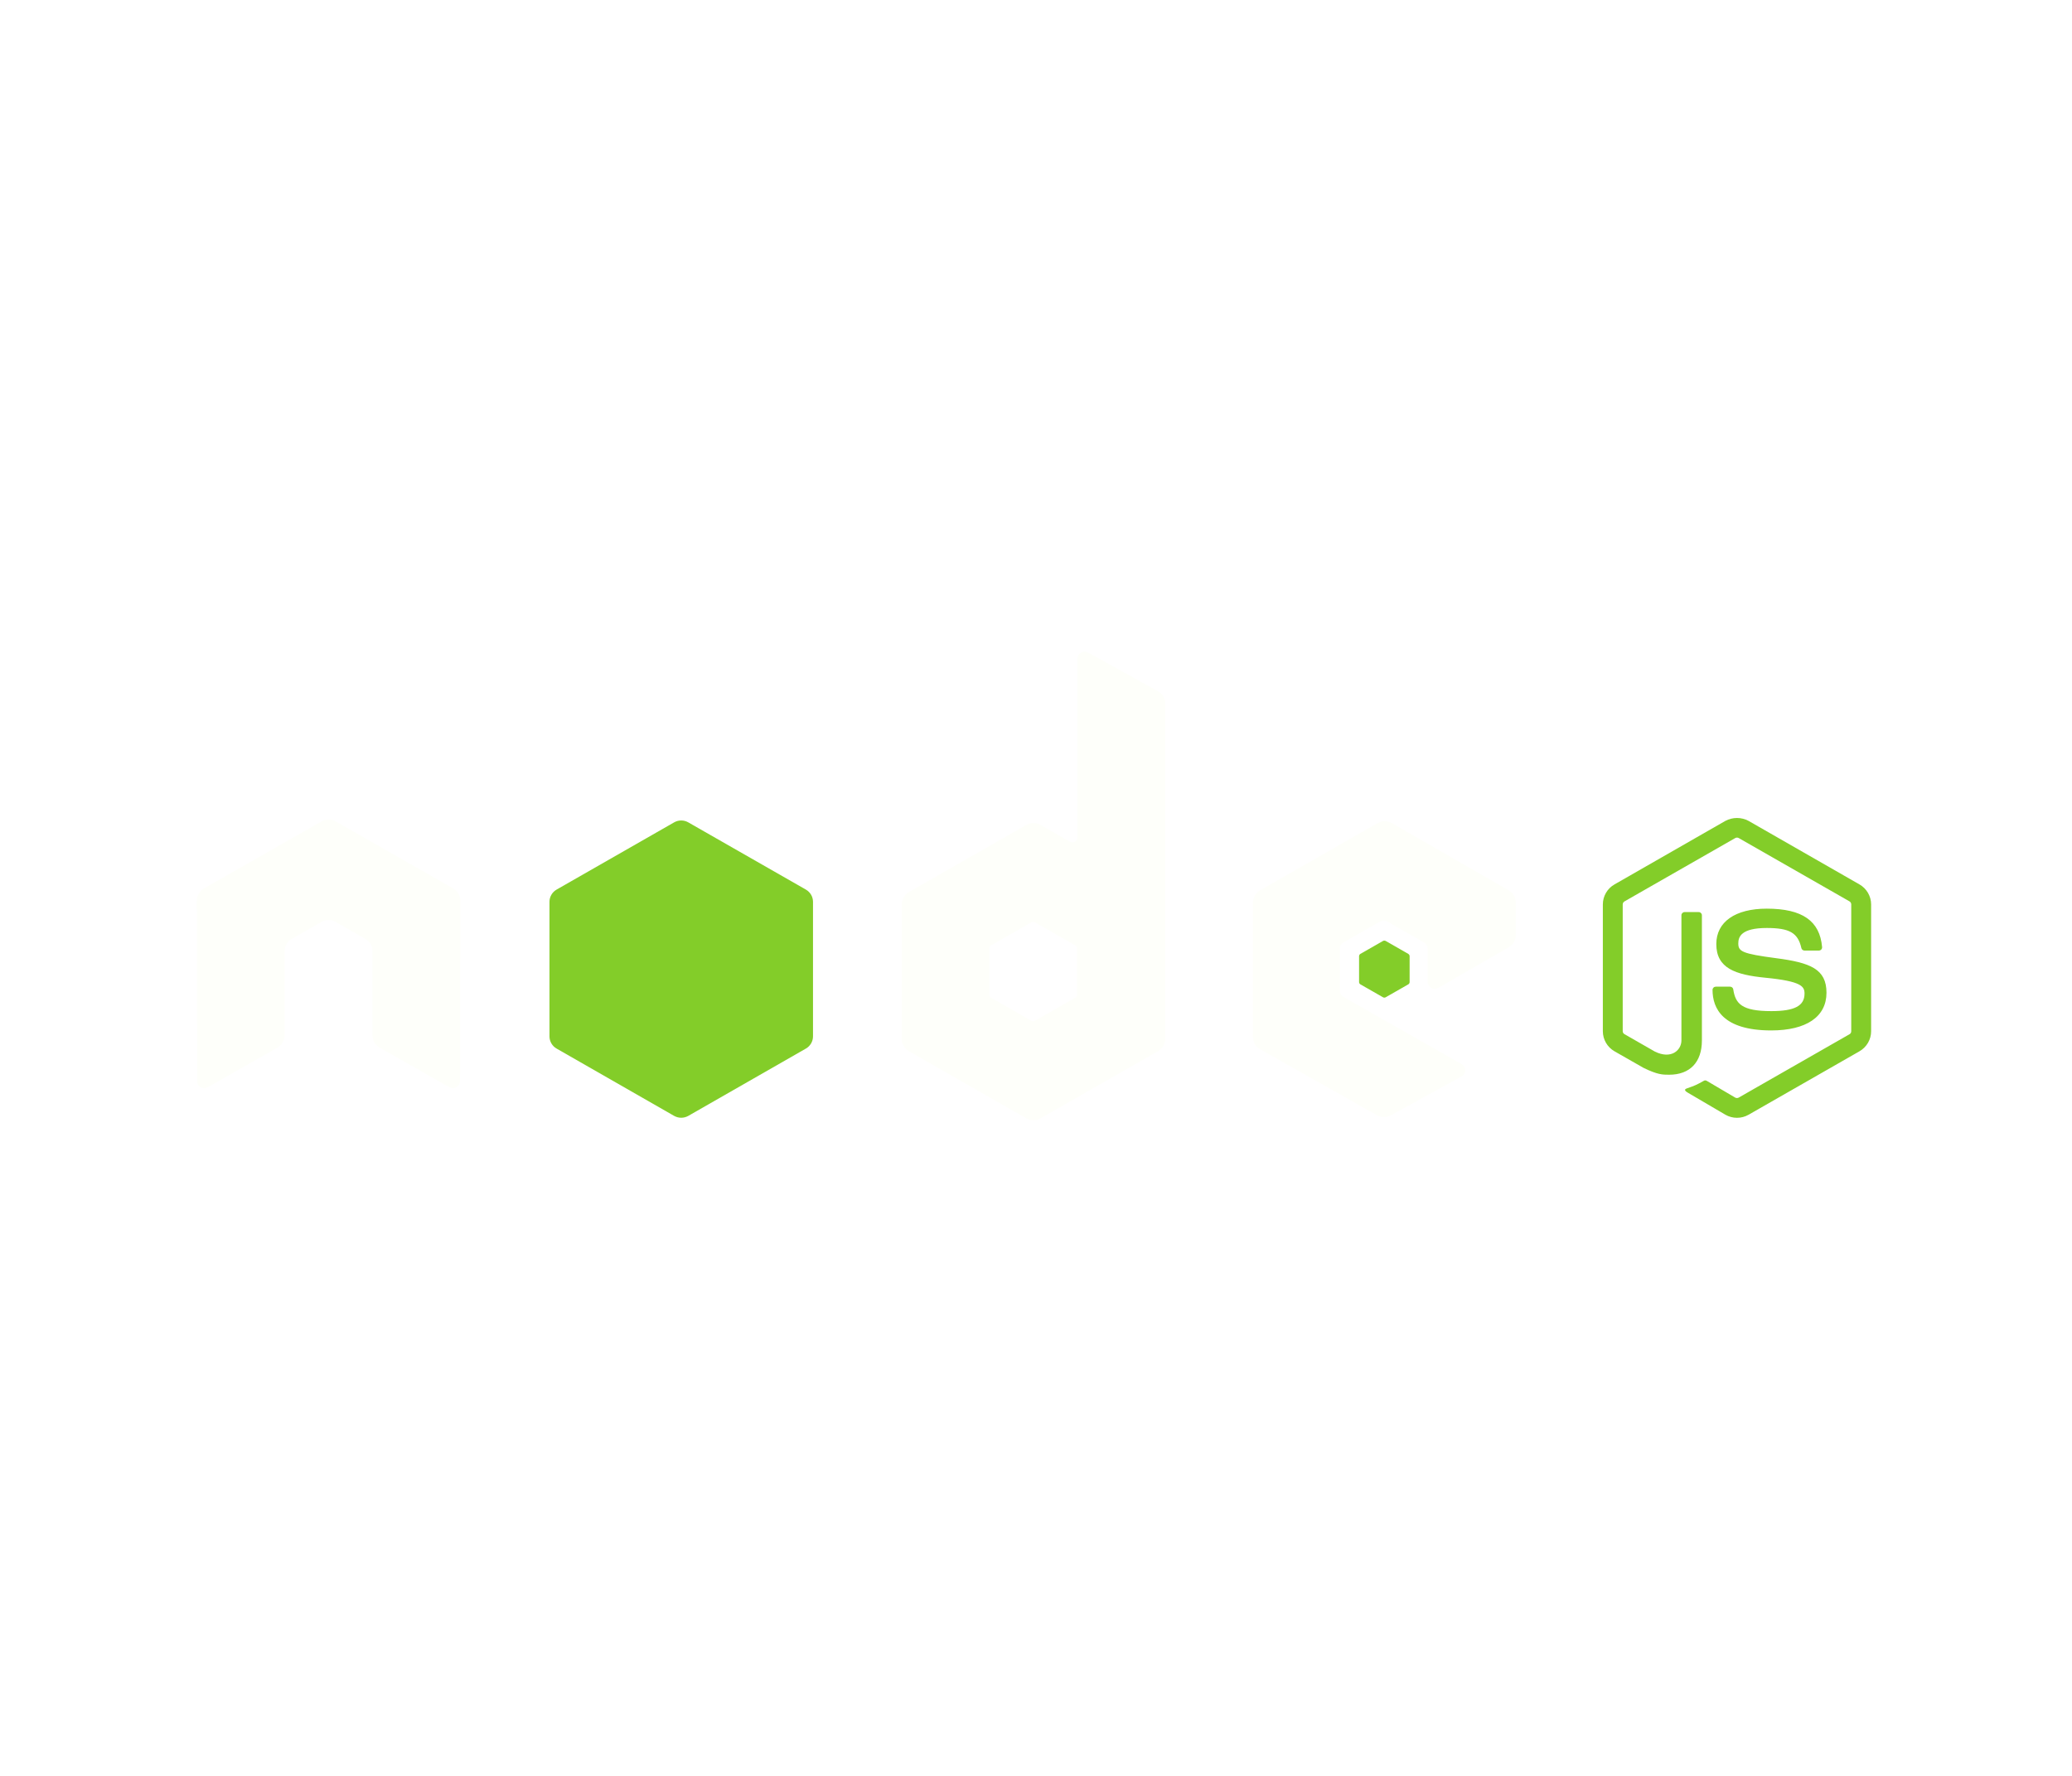
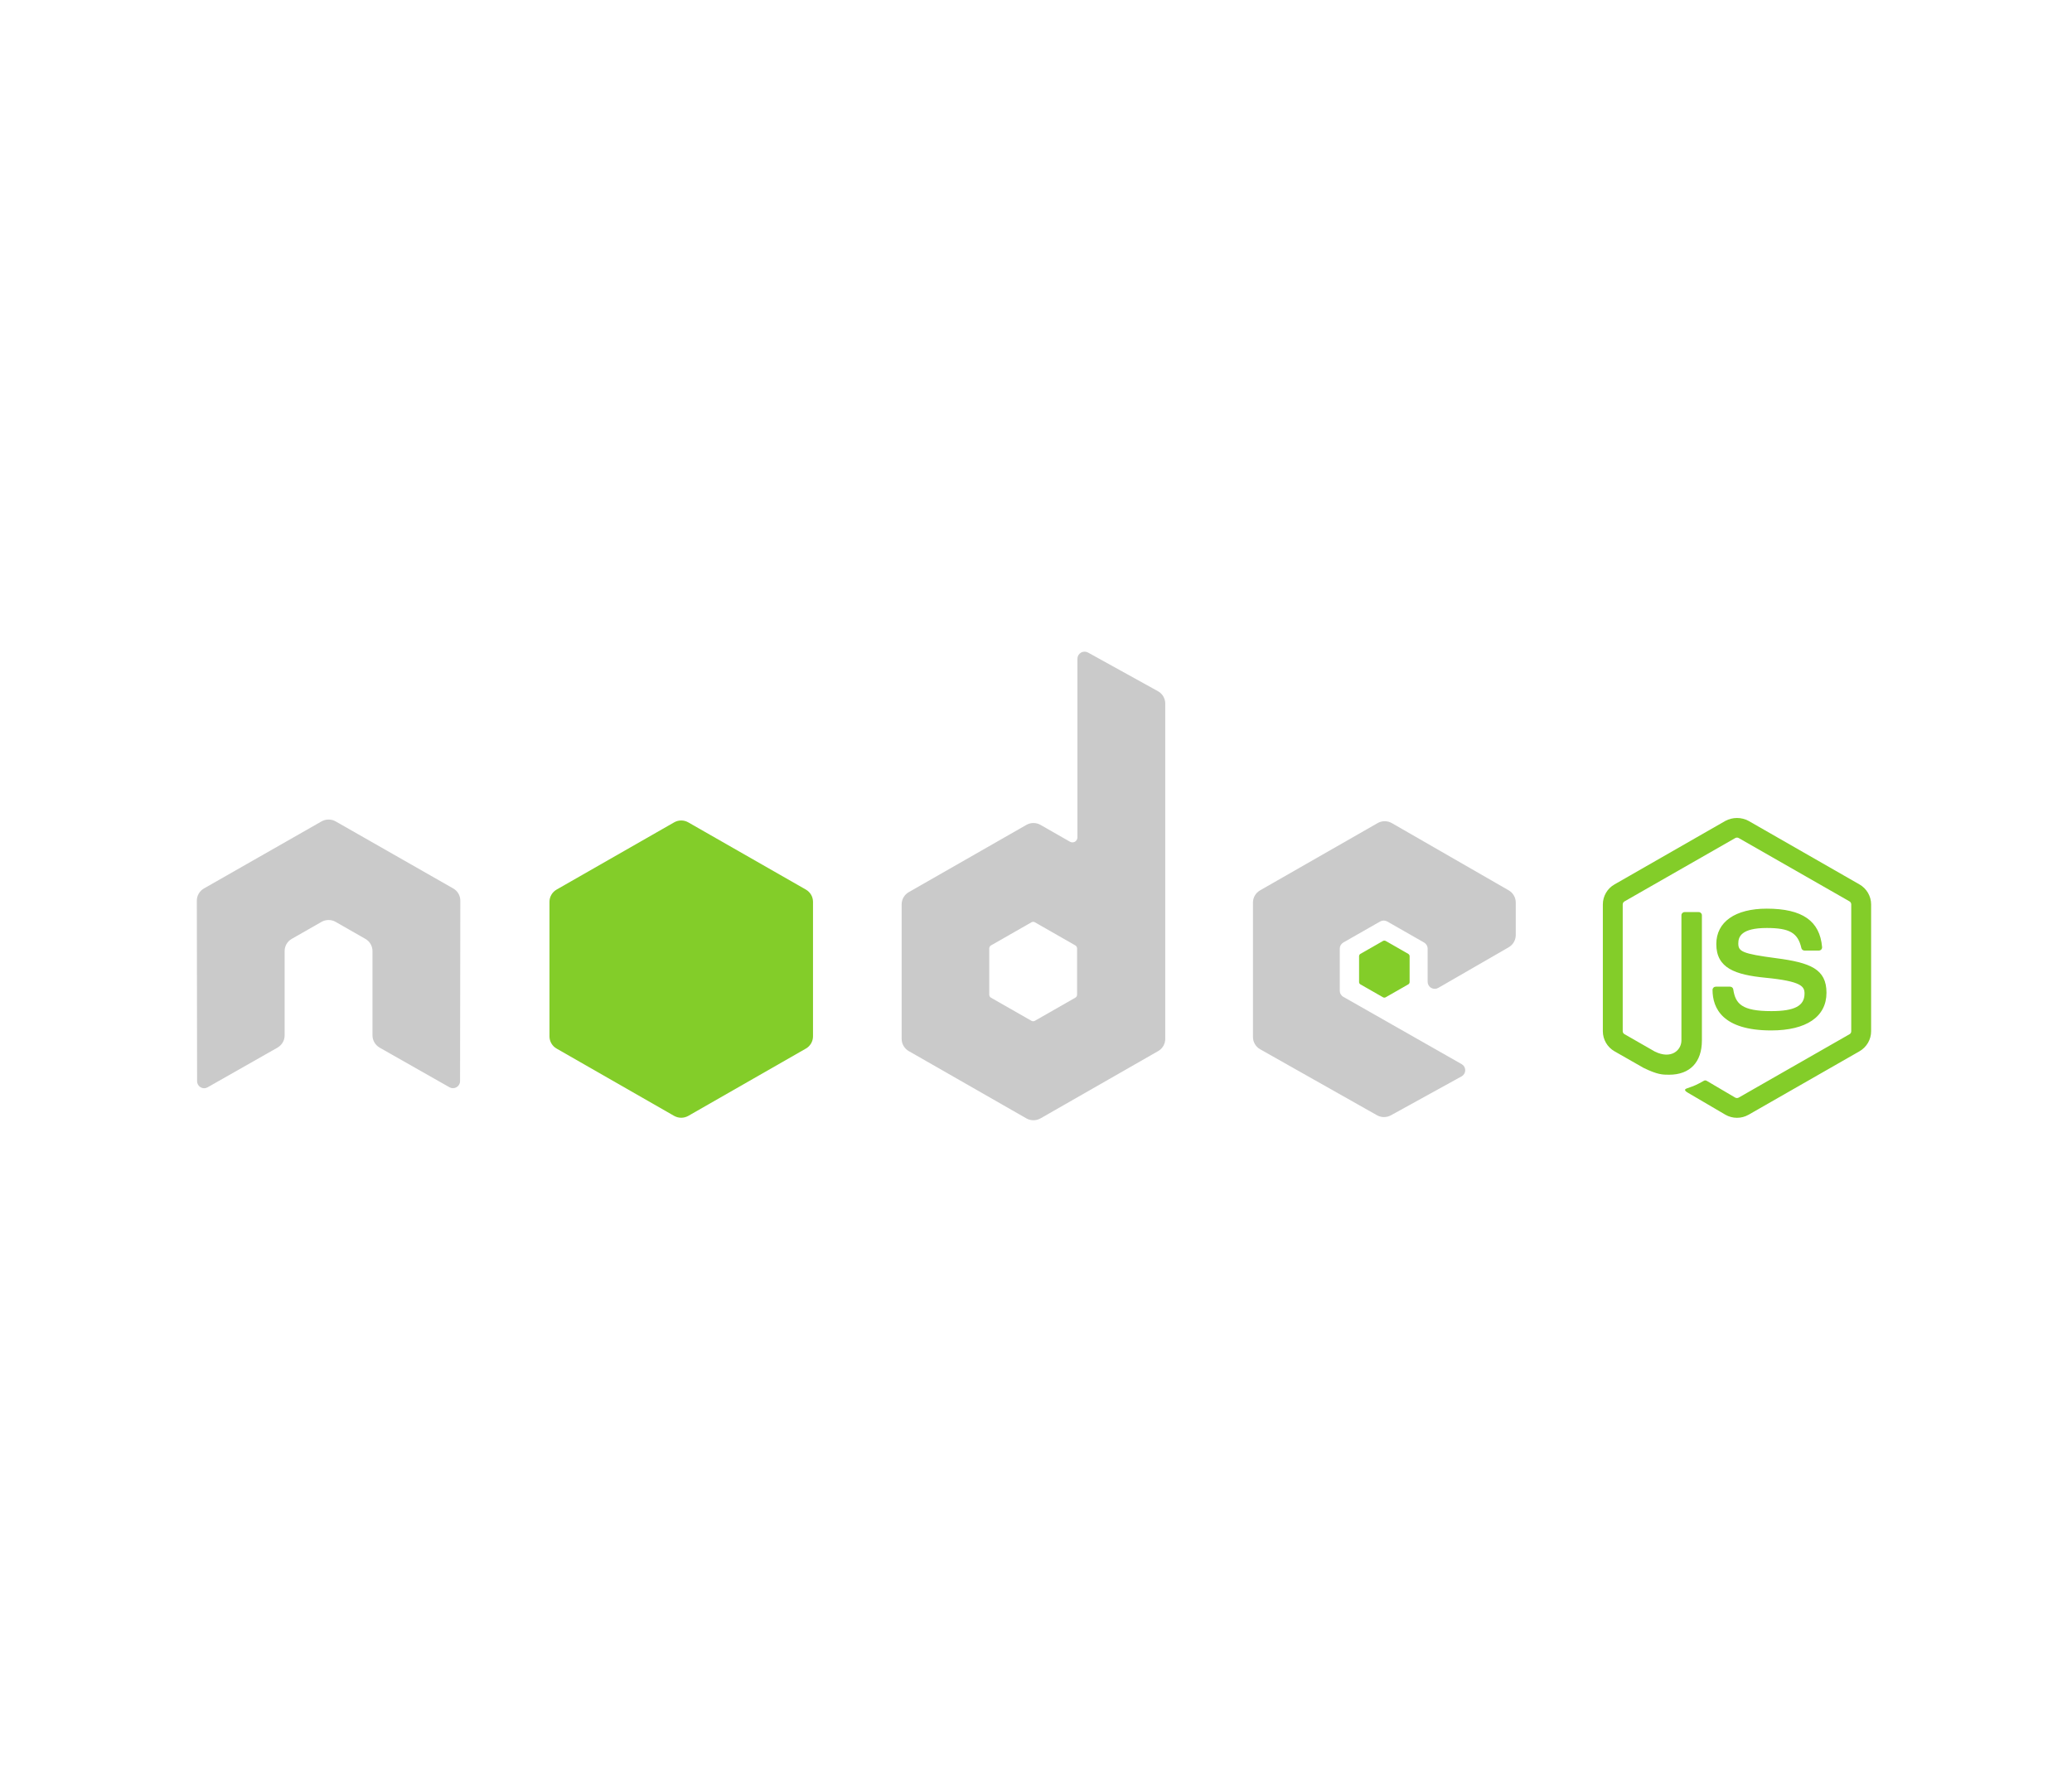
<svg xmlns="http://www.w3.org/2000/svg" width="70" height="60" viewBox="0 0 91 89" fill="none">
  <path d="M80.628 56.02C80.425 56.02 80.223 55.967 80.045 55.864L78.19 54.776C77.913 54.623 78.048 54.568 78.14 54.537C78.51 54.409 78.584 54.38 78.978 54.159C79.02 54.136 79.074 54.144 79.116 54.169L80.541 55.008C80.567 55.022 80.597 55.029 80.627 55.029C80.657 55.029 80.687 55.022 80.713 55.008L86.269 51.83C86.295 51.815 86.317 51.793 86.332 51.767C86.347 51.74 86.355 51.711 86.354 51.681V45.326C86.354 45.295 86.347 45.266 86.331 45.239C86.316 45.212 86.295 45.19 86.268 45.174L80.714 41.999C80.688 41.984 80.659 41.977 80.629 41.977C80.599 41.977 80.569 41.984 80.543 41.999L74.99 45.175C74.963 45.191 74.942 45.213 74.926 45.239C74.911 45.266 74.903 45.296 74.902 45.326V51.681C74.902 51.742 74.937 51.799 74.99 51.828L76.512 52.7C77.338 53.108 77.844 52.627 77.844 52.143V45.868C77.844 45.78 77.916 45.71 78.005 45.71H78.71C78.797 45.71 78.87 45.78 78.87 45.868V52.143C78.87 53.235 78.27 53.861 77.225 53.861C76.904 53.861 76.651 53.861 75.945 53.517L74.489 52.686C74.311 52.584 74.164 52.437 74.062 52.261C73.96 52.084 73.906 51.885 73.906 51.681V45.327C73.906 44.914 74.128 44.529 74.489 44.324L80.044 41.141C80.224 41.045 80.424 40.994 80.628 40.994C80.832 40.994 81.032 41.045 81.211 41.141L86.767 44.324C87.127 44.53 87.35 44.915 87.35 45.327V51.681C87.35 51.885 87.296 52.084 87.194 52.261C87.091 52.437 86.945 52.584 86.767 52.686L81.211 55.865C81.034 55.967 80.833 56.02 80.628 56.02ZM82.345 51.641C79.912 51.641 79.403 50.535 79.403 49.607C79.403 49.565 79.421 49.525 79.451 49.495C79.481 49.465 79.522 49.448 79.564 49.448H80.283C80.321 49.448 80.358 49.462 80.388 49.486C80.417 49.511 80.436 49.545 80.442 49.583C80.55 50.308 80.874 50.673 82.345 50.673C83.514 50.673 84.013 50.411 84.013 49.795C84.013 49.44 83.871 49.177 82.053 49C80.532 48.851 79.592 48.519 79.592 47.312C79.592 46.202 80.537 45.538 82.121 45.538C83.901 45.538 84.781 46.151 84.893 47.465C84.894 47.487 84.892 47.509 84.885 47.53C84.877 47.551 84.866 47.571 84.851 47.587C84.835 47.603 84.817 47.615 84.797 47.624C84.777 47.633 84.755 47.637 84.733 47.638H84.011C83.975 47.638 83.94 47.625 83.911 47.603C83.883 47.58 83.863 47.549 83.855 47.514C83.682 46.75 83.262 46.507 82.12 46.507C80.843 46.507 80.694 46.949 80.694 47.278C80.694 47.679 80.869 47.795 82.595 48.021C84.302 48.245 85.113 48.562 85.113 49.752C85.114 50.954 84.105 51.641 82.345 51.641Z" fill="#83CD29" />
-   <path d="M69.188 47.473C69.407 47.346 69.542 47.115 69.542 46.863V45.23C69.542 44.979 69.408 44.747 69.188 44.62L63.333 41.251C63.225 41.189 63.102 41.156 62.977 41.156C62.851 41.155 62.728 41.188 62.62 41.25L56.729 44.621C56.621 44.683 56.531 44.772 56.468 44.879C56.406 44.986 56.373 45.108 56.373 45.231V51.972C56.373 52.225 56.51 52.459 56.733 52.585L62.587 55.891C62.803 56.013 63.067 56.014 63.285 55.895L66.825 53.944C66.881 53.914 66.927 53.869 66.959 53.816C66.991 53.762 67.008 53.701 67.008 53.638C67.009 53.576 66.993 53.514 66.961 53.46C66.93 53.406 66.884 53.361 66.83 53.33L60.902 49.958C60.848 49.928 60.803 49.883 60.771 49.83C60.739 49.776 60.723 49.715 60.723 49.653V47.54C60.723 47.414 60.791 47.298 60.901 47.235L62.746 46.181C62.8 46.15 62.862 46.134 62.924 46.134C62.986 46.134 63.047 46.15 63.101 46.181L64.947 47.235C65.001 47.266 65.046 47.31 65.078 47.364C65.109 47.417 65.126 47.478 65.126 47.54V49.202C65.126 49.264 65.142 49.325 65.173 49.379C65.204 49.433 65.249 49.478 65.304 49.509C65.358 49.54 65.42 49.556 65.482 49.556C65.545 49.556 65.607 49.539 65.661 49.508L69.188 47.473Z" fill="#FEFFFA" />
+   <path d="M69.188 47.473C69.407 47.346 69.542 47.115 69.542 46.863V45.23C69.542 44.979 69.408 44.747 69.188 44.62L63.333 41.251C63.225 41.189 63.102 41.156 62.977 41.156C62.851 41.155 62.728 41.188 62.62 41.25L56.729 44.621C56.621 44.683 56.531 44.772 56.468 44.879C56.406 44.986 56.373 45.108 56.373 45.231V51.972C56.373 52.225 56.51 52.459 56.733 52.585L62.587 55.891C62.803 56.013 63.067 56.014 63.285 55.895L66.825 53.944C66.881 53.914 66.927 53.869 66.959 53.816C66.991 53.762 67.008 53.701 67.008 53.638C67.009 53.576 66.993 53.514 66.961 53.46C66.93 53.406 66.884 53.361 66.83 53.33L60.902 49.958C60.848 49.928 60.803 49.883 60.771 49.83C60.739 49.776 60.723 49.715 60.723 49.653V47.54C60.723 47.414 60.791 47.298 60.901 47.235L62.746 46.181C62.8 46.15 62.862 46.134 62.924 46.134C62.986 46.134 63.047 46.15 63.101 46.181L64.947 47.235C65.001 47.266 65.046 47.31 65.078 47.364C65.109 47.417 65.126 47.478 65.126 47.54V49.202C65.126 49.264 65.142 49.325 65.173 49.379C65.204 49.433 65.249 49.478 65.304 49.509C65.358 49.54 65.42 49.556 65.482 49.556C65.545 49.556 65.607 49.539 65.661 49.508L69.188 47.473Z" fill="#CACACA" />
  <path d="M62.888 47.157C62.909 47.145 62.932 47.139 62.956 47.139C62.98 47.139 63.004 47.145 63.024 47.157L64.155 47.804C64.197 47.829 64.223 47.874 64.223 47.922V49.215C64.223 49.264 64.197 49.308 64.155 49.333L63.024 49.979C63.004 49.991 62.98 49.997 62.956 49.997C62.932 49.997 62.909 49.991 62.888 49.979L61.758 49.333C61.737 49.321 61.72 49.304 61.708 49.283C61.696 49.263 61.689 49.239 61.69 49.215V47.922C61.69 47.874 61.715 47.829 61.758 47.804L62.888 47.157Z" fill="#83CD29" />
-   <path d="M47.558 49.849C47.558 49.911 47.525 49.969 47.469 50.001L45.446 51.157C45.419 51.173 45.389 51.181 45.357 51.181C45.326 51.181 45.295 51.173 45.269 51.157L43.245 50.001C43.218 49.986 43.196 49.964 43.181 49.937C43.165 49.91 43.157 49.88 43.157 49.849V47.533C43.157 47.471 43.191 47.412 43.245 47.38L45.269 46.223C45.295 46.207 45.326 46.198 45.358 46.198C45.389 46.198 45.42 46.207 45.447 46.223L47.471 47.38C47.498 47.396 47.52 47.418 47.535 47.445C47.551 47.472 47.559 47.502 47.559 47.533V49.849H47.558ZM48.105 32.702C48.051 32.673 47.99 32.658 47.928 32.659C47.866 32.66 47.806 32.676 47.752 32.708C47.699 32.739 47.655 32.783 47.624 32.836C47.593 32.889 47.576 32.949 47.576 33.01V41.97C47.575 42.013 47.564 42.056 47.542 42.093C47.52 42.13 47.489 42.162 47.452 42.184C47.414 42.205 47.371 42.216 47.327 42.216C47.283 42.216 47.24 42.205 47.203 42.184L45.727 41.341C45.619 41.279 45.496 41.246 45.372 41.246C45.247 41.246 45.124 41.279 45.017 41.341L39.124 44.711C39.016 44.773 38.926 44.862 38.863 44.969C38.801 45.077 38.768 45.198 38.768 45.322V52.065C38.768 52.316 38.903 52.549 39.123 52.676L45.016 56.048C45.236 56.174 45.507 56.174 45.728 56.048L51.622 52.676C51.73 52.614 51.819 52.525 51.882 52.417C51.944 52.31 51.977 52.188 51.977 52.065V35.257C51.977 35.002 51.837 34.766 51.613 34.641L48.105 32.702Z" fill="#FEFFFA" />
+   <path d="M47.558 49.849C47.558 49.911 47.525 49.969 47.469 50.001L45.446 51.157C45.419 51.173 45.389 51.181 45.357 51.181C45.326 51.181 45.295 51.173 45.269 51.157L43.245 50.001C43.218 49.986 43.196 49.964 43.181 49.937C43.165 49.91 43.157 49.88 43.157 49.849V47.533C43.157 47.471 43.191 47.412 43.245 47.38L45.269 46.223C45.295 46.207 45.326 46.198 45.358 46.198C45.389 46.198 45.42 46.207 45.447 46.223L47.471 47.38C47.498 47.396 47.52 47.418 47.535 47.445C47.551 47.472 47.559 47.502 47.559 47.533V49.849H47.558ZM48.105 32.702C48.051 32.673 47.99 32.658 47.928 32.659C47.866 32.66 47.806 32.676 47.752 32.708C47.699 32.739 47.655 32.783 47.624 32.836C47.593 32.889 47.576 32.949 47.576 33.01V41.97C47.575 42.013 47.564 42.056 47.542 42.093C47.52 42.13 47.489 42.162 47.452 42.184C47.414 42.205 47.371 42.216 47.327 42.216C47.283 42.216 47.24 42.205 47.203 42.184L45.727 41.341C45.619 41.279 45.496 41.246 45.372 41.246C45.247 41.246 45.124 41.279 45.017 41.341L39.124 44.711C39.016 44.773 38.926 44.862 38.863 44.969C38.801 45.077 38.768 45.198 38.768 45.322V52.065C38.768 52.316 38.903 52.549 39.123 52.676L45.016 56.048C45.236 56.174 45.507 56.174 45.728 56.048L51.622 52.676C51.73 52.614 51.819 52.525 51.882 52.417C51.944 52.31 51.977 52.188 51.977 52.065V35.257C51.977 35.002 51.837 34.766 51.613 34.641L48.105 32.702Z" fill="#CACACA" />
  <path d="M27.365 41.214C27.473 41.152 27.596 41.119 27.721 41.119C27.846 41.119 27.968 41.152 28.076 41.214L33.969 44.583C34.189 44.71 34.325 44.943 34.325 45.194V51.939C34.325 52.191 34.189 52.424 33.969 52.55L28.077 55.923C27.969 55.984 27.846 56.017 27.721 56.017C27.596 56.017 27.474 55.984 27.365 55.923L21.475 52.55C21.367 52.488 21.277 52.399 21.215 52.292C21.152 52.185 21.119 52.063 21.119 51.939V45.194C21.119 44.943 21.255 44.71 21.475 44.583L27.365 41.214Z" fill="#83CD29" />
-   <path d="M16.651 45.138C16.651 44.884 16.517 44.651 16.296 44.526L10.405 41.166C10.306 41.109 10.195 41.077 10.081 41.074H10.02C9.905 41.077 9.794 41.109 9.695 41.166L3.804 44.526C3.695 44.588 3.605 44.677 3.543 44.785C3.48 44.892 3.447 45.014 3.447 45.138L3.46 54.185C3.46 54.311 3.526 54.428 3.638 54.489C3.691 54.521 3.752 54.538 3.814 54.538C3.877 54.538 3.938 54.521 3.991 54.489L7.491 52.502C7.712 52.372 7.847 52.142 7.847 51.89V47.664C7.847 47.412 7.982 47.179 8.202 47.053L9.693 46.202C9.801 46.14 9.924 46.107 10.049 46.107C10.171 46.107 10.295 46.138 10.404 46.202L11.893 47.053C12.114 47.179 12.25 47.412 12.25 47.664V51.89C12.25 52.142 12.386 52.373 12.606 52.502L16.106 54.489C16.16 54.52 16.221 54.536 16.283 54.536C16.346 54.535 16.407 54.519 16.46 54.488C16.514 54.458 16.559 54.413 16.59 54.36C16.621 54.307 16.638 54.246 16.638 54.185L16.651 45.138Z" fill="#FEFFFA" />
+   <path d="M16.651 45.138C16.651 44.884 16.517 44.651 16.296 44.526L10.405 41.166C10.306 41.109 10.195 41.077 10.081 41.074H10.02C9.905 41.077 9.794 41.109 9.695 41.166L3.804 44.526C3.695 44.588 3.605 44.677 3.543 44.785C3.48 44.892 3.447 45.014 3.447 45.138L3.46 54.185C3.46 54.311 3.526 54.428 3.638 54.489C3.691 54.521 3.752 54.538 3.814 54.538C3.877 54.538 3.938 54.521 3.991 54.489L7.491 52.502C7.712 52.372 7.847 52.142 7.847 51.89V47.664C7.847 47.412 7.982 47.179 8.202 47.053L9.693 46.202C9.801 46.14 9.924 46.107 10.049 46.107C10.171 46.107 10.295 46.138 10.404 46.202L11.893 47.053C12.114 47.179 12.25 47.412 12.25 47.664V51.89C12.25 52.142 12.386 52.373 12.606 52.502L16.106 54.489C16.16 54.52 16.221 54.536 16.283 54.536C16.346 54.535 16.407 54.519 16.46 54.488C16.514 54.458 16.559 54.413 16.59 54.36C16.621 54.307 16.638 54.246 16.638 54.185L16.651 45.138Z" fill="#CACACA" />
</svg>
